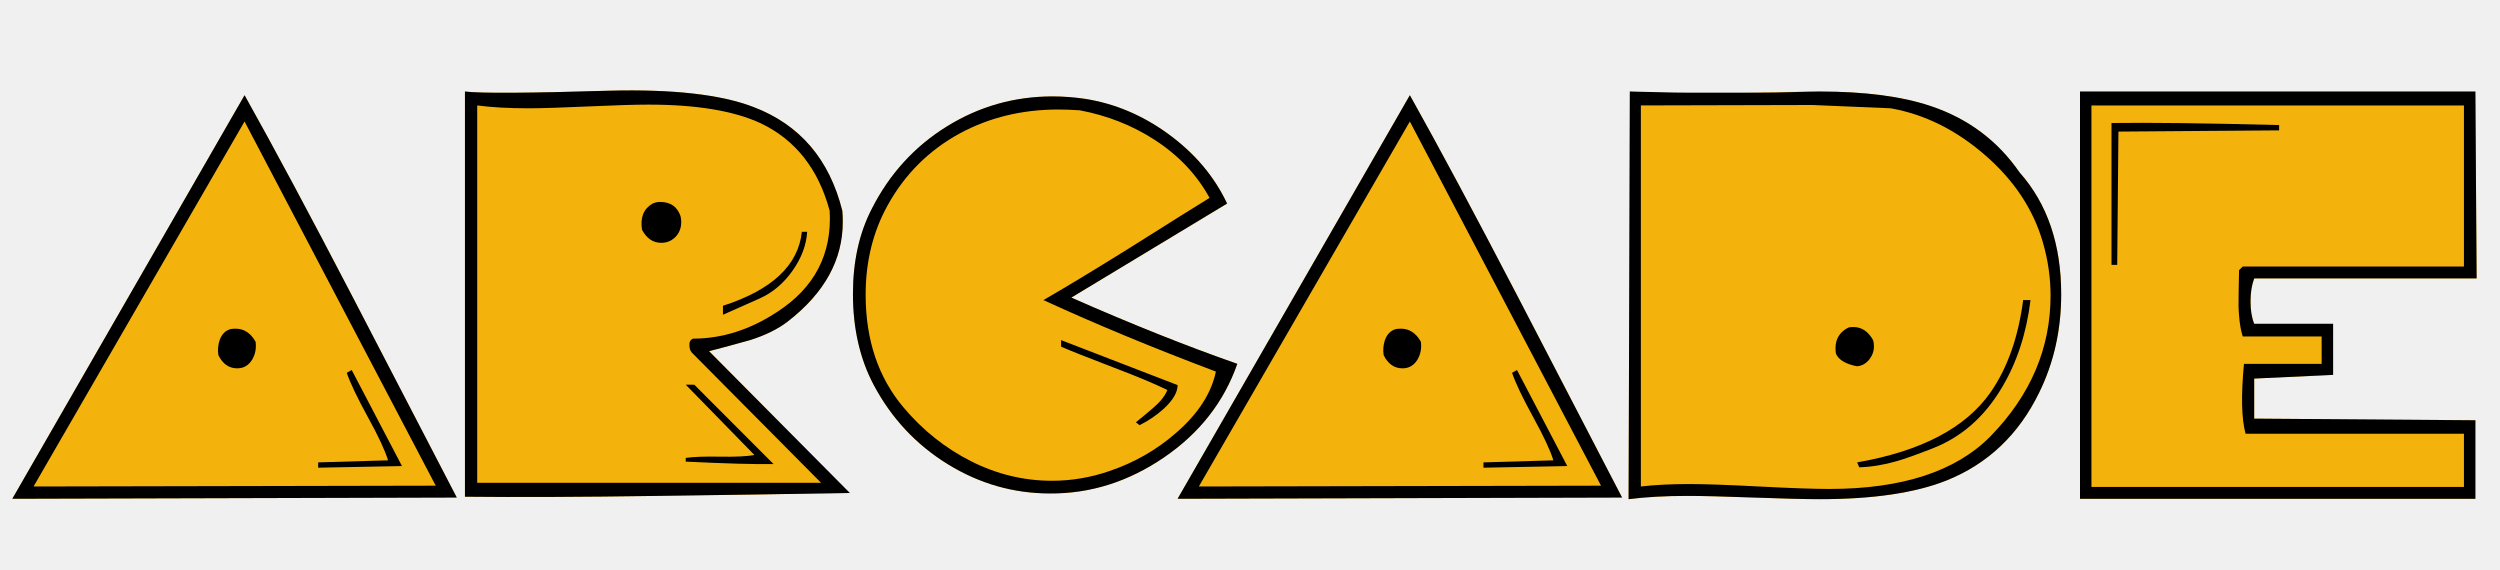
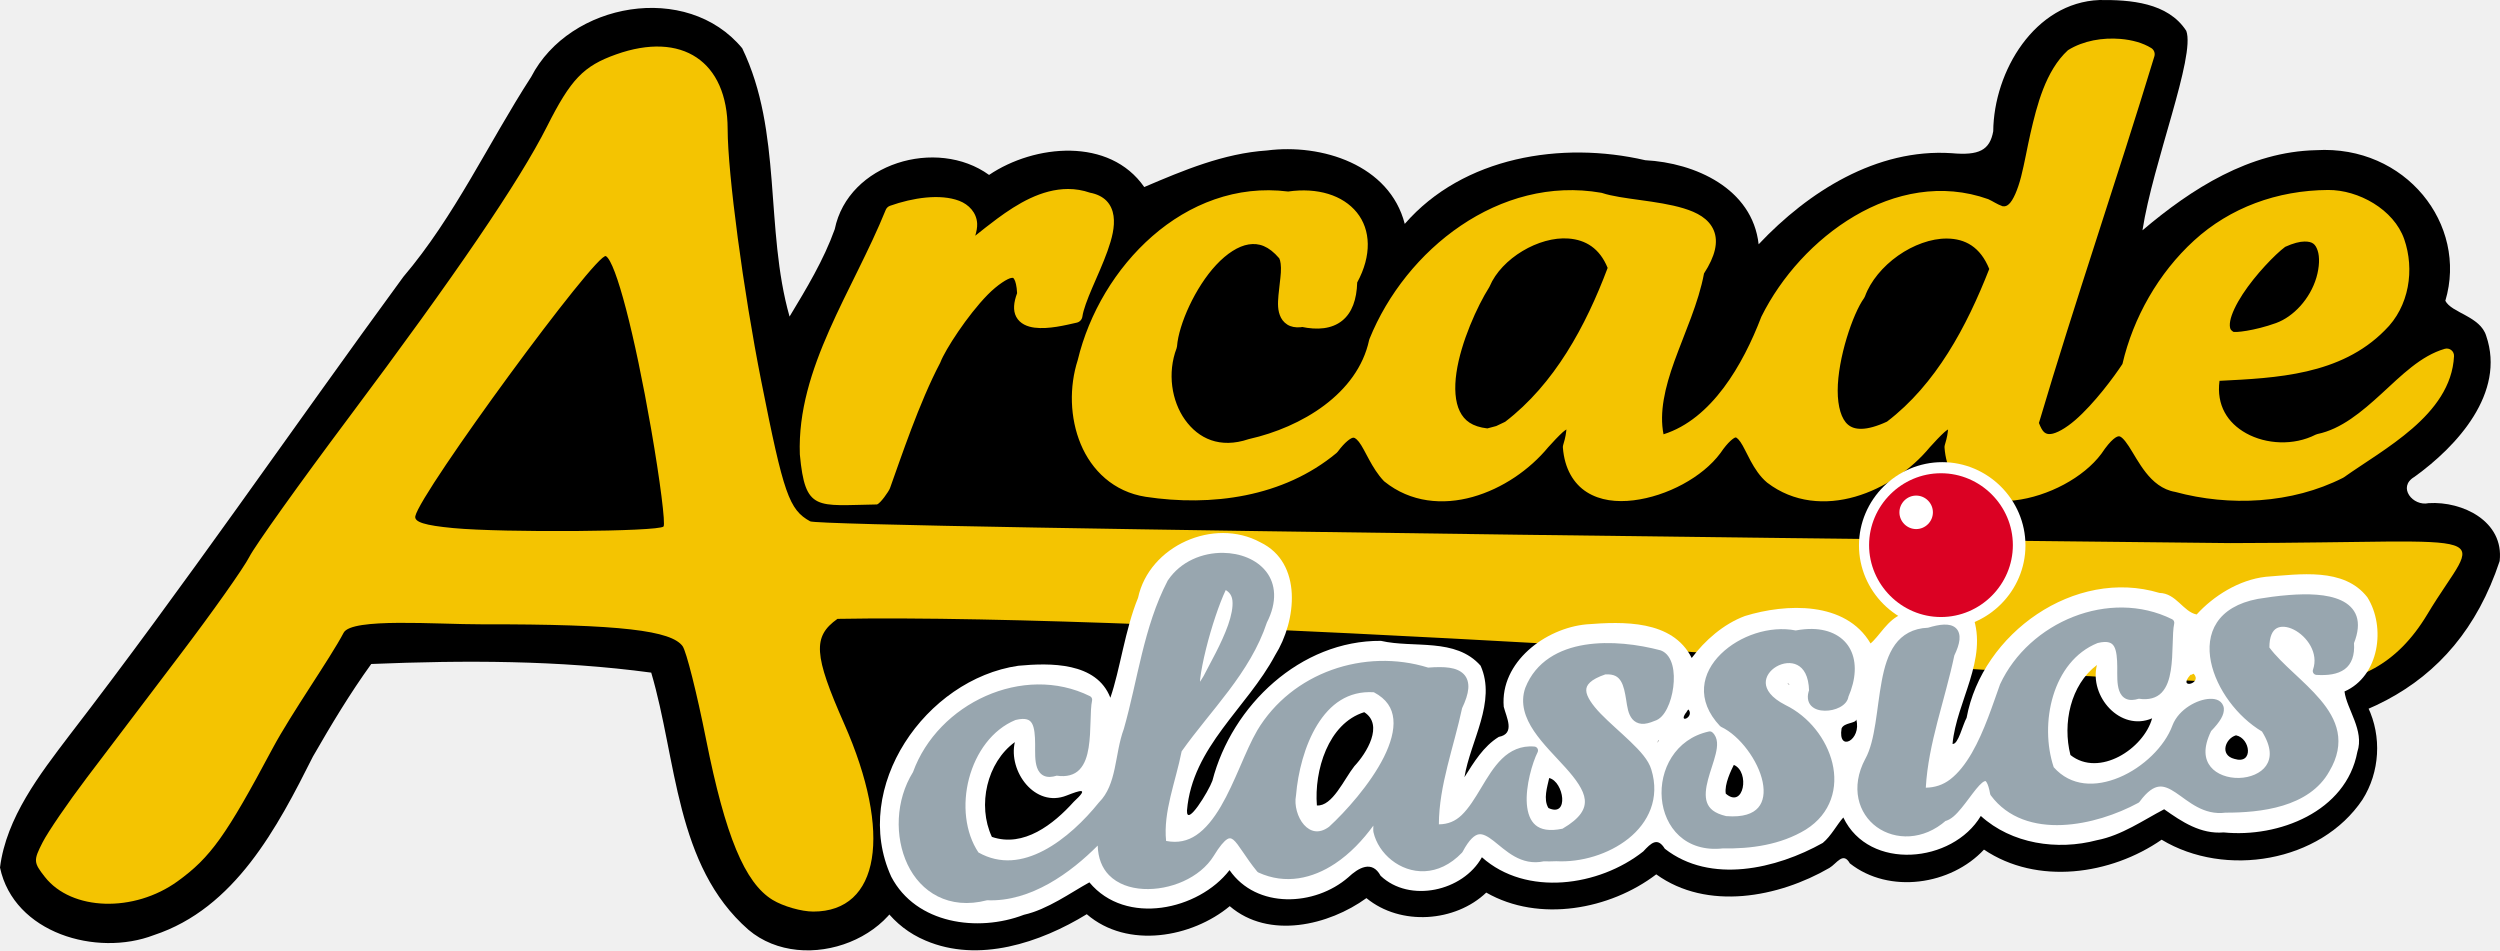
- <svg xmlns="http://www.w3.org/2000/svg" version="1.1" id="Ebene_1" x="0px" y="0px" width="566.929px" height="129.21px" viewBox="0 0 566.929 129.21" enable-background="new 0 0 566.929 129.21" xml:space="preserve">
-   <g id="Ebene_2">
- </g>
-   <g>
-     <path fill="#F4B20C" d="M2.794,113.106L55.462,21.59c6.676,11.93,14.773,27.044,24.295,45.341l23.829,45.896L2.794,113.106z    M55.458,27.549 M7.606,110.324 M57.964,77.501c0.186,1.484-0.062,2.813-0.742,3.986c-0.804,1.362-1.947,2.04-3.431,2.04   c-1.854,0-3.277-0.987-4.265-2.967c-0.185-1.174-0.092-2.317,0.278-3.431c0.494-1.359,1.328-2.193,2.503-2.504   c0.371-0.061,0.742-0.093,1.113-0.093C55.336,74.534,56.851,75.524,57.964,77.501z" />
-     <path fill="#F4B20C" d="M192.707,111.79c-14.467,0.252-28.935,0.473-43.403,0.663c-17.313,0.25-31.935,0.313-43.867,0.189V20.755   c3.461,0.434,14.372,0.371,32.731-0.185c14.464-0.371,25.374,0.866,32.73,3.709c10.508,4.019,17.214,11.869,20.121,23.552   c0.06,0.804,0.093,1.639,0.093,2.505c0,8.593-4.142,16.104-12.426,22.533c-2.227,1.731-5.101,3.153-8.625,4.265   c-3.091,0.867-6.184,1.701-9.273,2.504L192.707,111.79z M154.301,48.943c0.123,0.433,0.186,0.897,0.186,1.391   c0,1.36-0.434,2.488-1.298,3.384c-0.866,0.896-1.947,1.344-3.245,1.344c-1.855,0-3.308-0.987-4.358-2.966   c-0.433-2.782,0.371-4.759,2.411-5.934c0.557-0.247,1.113-0.371,1.669-0.371C152.013,45.791,153.559,46.842,154.301,48.943z    M175.425,105.241c-4.508,0.061-11.148-0.126-19.919-0.561v-0.842c1.73-0.249,4.326-0.344,7.789-0.279   c3.461,0.061,6.057-0.064,7.788-0.373l-15.577-15.949l1.945,0.003L175.425,105.241z M183.044,52.56   c-0.185,3.029-1.298,5.98-3.337,8.854c-2.041,2.875-4.513,4.96-7.418,6.259l-8.344,3.709v-2.041   c11.126-3.584,17.091-9.18,17.895-16.782H183.044z" />
-     <path fill="#F4B20C" d="M280.586,82.507c-3.029,8.655-8.576,15.732-16.643,21.234c-8.066,5.5-16.675,8.22-25.823,8.158   c-8.284,0-16.01-2.21-23.181-6.629c-7.171-4.42-12.765-10.4-16.783-17.941c-3.152-5.935-4.729-12.825-4.729-20.677   c0-7.356,1.421-13.783,4.266-19.286c4.017-7.913,9.689-14.141,17.014-18.684c7.326-4.544,15.314-6.815,23.969-6.815   c2.472,0,4.945,0.186,7.418,0.556c6.675,1.052,12.918,3.679,18.729,7.88c6.058,4.39,10.538,9.676,13.444,15.856   c-7.85,4.761-19.626,11.868-35.326,21.326C256.541,73.484,269.09,78.491,280.586,82.507z M267.05,87.33   c0,1.608-1.02,3.37-3.06,5.285c-1.608,1.483-3.462,2.75-5.563,3.802l-0.835-0.649c1.298-1.051,2.596-2.133,3.895-3.245   c1.607-1.359,2.688-2.72,3.245-4.08c-2.906-1.421-6.894-3.09-11.961-5.007c-6.119-2.348-10.168-3.955-12.146-4.82V77.13   L267.05,87.33z" />
-     <path fill="#F4B20C" d="M267.049,113.106l52.667-91.516c6.676,11.93,14.773,27.044,24.295,45.341l23.829,45.896L267.049,113.106z    M322.219,77.501c0.185,1.484-0.063,2.813-0.742,3.986c-0.805,1.362-1.947,2.04-3.432,2.04c-1.854,0-3.276-0.987-4.266-2.967   c-0.186-1.174-0.093-2.317,0.278-3.431c0.494-1.359,1.329-2.193,2.504-2.504c0.371-0.061,0.742-0.093,1.112-0.093   C319.59,74.534,321.106,75.524,322.219,77.501z M355.414,105.689l-19.01,0.371v-1.206l15.857-0.463   c-0.682-2.226-2.195-5.472-4.545-9.736c-2.473-4.512-4.079-7.882-4.821-10.106l1.112-0.649L355.414,105.689z" />
-     <path fill="#F4B20C" d="M462.414,89.046c-4.636,9.501-11.623,16.133-20.955,19.896c-7.109,2.837-16.69,4.256-28.745,4.256   c-3.276,0-8.283-0.125-15.02-0.371c-6.738-0.247-11.746-0.371-15.022-0.371c-5.067,0-9.518,0.247-13.351,0.742l0.278-92.443   c3.709,0.371,7.941,0.557,12.701,0.557c3.276,0,8.314-0.093,15.115-0.278c6.799-0.186,11.869-0.278,15.205-0.278   c10.323,0,18.762,1.111,25.313,3.331c8.406,2.838,15.083,7.834,20.028,14.992c6.306,7.094,9.457,16.317,9.457,27.667   C467.419,74.828,465.751,82.262,462.414,89.046z M424.768,77.13c0.124,0.434,0.186,0.896,0.186,1.392   c0,1.112-0.356,2.117-1.066,3.013c-0.711,0.896-1.622,1.407-2.735,1.529c-2.597-0.492-4.204-1.451-4.821-2.873   c-0.063-0.433-0.093-0.834-0.093-1.205c0-2.164,0.988-3.74,2.967-4.73c0.371-0.061,0.742-0.092,1.113-0.092   C422.172,74.164,423.656,75.153,424.768,77.13z M460.467,68.043c-0.928,7.543-3.093,14.157-6.491,19.842   c-3.957,6.677-9.212,11.282-15.764,13.816c-3.648,1.421-6.338,2.379-8.065,2.874c-3.029,0.866-5.874,1.328-8.531,1.392   l-0.464-1.113c14.525-2.535,24.603-7.82,30.228-15.855c3.832-5.501,6.306-12.485,7.418-20.955H460.467z" />
-     <path fill="#F4B20C" d="M561.625,63.129h-50.44c-0.557,1.498-0.835,3.246-0.835,5.241c0,1.997,0.278,3.68,0.835,5.053h17.895   v11.589l-17.895,0.835v9.087l50.162,0.371v17.802h-89.662V20.755h89.662L561.625,63.129z M516.84,29.563l-36.439,0.278   l-0.278,30.228h-1.297V27.895c8.529-0.122,21.2,0.033,38.015,0.464V29.563z" />
-   </g>
-   <g>
-     <path d="M2.794,113.106L55.462,21.59c6.676,11.93,14.773,27.044,24.295,45.341l23.829,45.896L2.794,113.106z M98.812,110.138   L55.458,27.549L7.606,110.324L98.812,110.138z M57.964,77.501c0.186,1.484-0.062,2.813-0.742,3.986   c-0.804,1.362-1.947,2.04-3.431,2.04c-1.854,0-3.277-0.987-4.265-2.967c-0.185-1.174-0.092-2.317,0.278-3.431   c0.494-1.359,1.328-2.193,2.503-2.504c0.371-0.061,0.742-0.093,1.113-0.093C55.336,74.534,56.851,75.524,57.964,77.501z    M91.159,105.689L72.15,106.06v-1.206l15.855-0.463c-0.681-2.226-2.195-5.472-4.543-9.736c-2.473-4.512-4.08-7.882-4.822-10.106   l1.113-0.649L91.159,105.689z" />
-     <path d="M192.707,111.79c-14.467,0.252-28.935,0.473-43.403,0.663c-17.313,0.25-31.935,0.313-43.867,0.189V20.755   c3.461,0.434,14.372,0.371,32.731-0.185c14.464-0.371,25.374,0.866,32.73,3.709c10.508,4.019,17.214,11.869,20.121,23.552   c0.06,0.804,0.093,1.639,0.093,2.505c0,8.593-4.142,16.104-12.426,22.533c-2.227,1.731-5.101,3.153-8.625,4.265   c-3.091,0.867-6.184,1.701-9.273,2.504L192.707,111.79z M188.145,47.802c-2.536-9.446-7.728-16.053-15.578-19.819   c-6.059-2.839-14.557-4.26-25.499-4.26c-3.029,0-7.603,0.138-13.723,0.417s-10.632,0.418-13.538,0.418   c-4.45,0-8.314-0.216-11.59-0.649v85.581h77.979L156.87,79.94c-0.354-0.432-0.529-0.957-0.529-1.575   c-0.062-0.803,0.217-1.327,0.835-1.573c6.551,0,12.888-2.007,19.008-6.022C184.713,65.277,188.701,57.619,188.145,47.802z    M154.301,48.943c0.123,0.433,0.186,0.897,0.186,1.391c0,1.36-0.434,2.488-1.298,3.384c-0.866,0.896-1.947,1.344-3.245,1.344   c-1.855,0-3.308-0.987-4.358-2.966c-0.433-2.782,0.371-4.759,2.411-5.934c0.557-0.247,1.113-0.371,1.669-0.371   C152.013,45.791,153.559,46.842,154.301,48.943z M175.425,105.241c-4.508,0.061-11.148-0.126-19.919-0.561v-0.842   c1.73-0.249,4.326-0.344,7.789-0.279c3.461,0.061,6.057-0.064,7.788-0.373l-15.577-15.949l1.945,0.003L175.425,105.241z    M183.044,52.56c-0.185,3.029-1.298,5.98-3.337,8.854c-2.041,2.875-4.513,4.96-7.418,6.259l-8.344,3.709v-2.041   c11.126-3.584,17.091-9.18,17.895-16.782H183.044z" />
-     <path d="M280.586,82.507c-3.029,8.655-8.576,15.732-16.643,21.234c-8.066,5.5-16.675,8.22-25.823,8.158   c-8.284,0-16.01-2.21-23.181-6.629c-7.171-4.42-12.765-10.4-16.783-17.941c-3.152-5.935-4.729-12.825-4.729-20.677   c0-7.356,1.421-13.783,4.266-19.286c4.017-7.913,9.689-14.141,17.014-18.684c7.326-4.544,15.314-6.815,23.969-6.815   c2.472,0,4.945,0.186,7.418,0.556c6.675,1.052,12.918,3.679,18.729,7.88c6.058,4.39,10.538,9.676,13.444,15.856   c-7.85,4.761-19.626,11.868-35.326,21.326C256.541,73.484,269.09,78.491,280.586,82.507z M275.731,84.263   c-14.334-5.404-27.371-10.81-39.108-16.213c4.824-2.779,11.164-6.61,19.021-11.493c9.401-5.931,15.618-9.824,18.649-11.679   c-2.906-5.319-7.11-9.742-12.612-13.269c-5.008-3.217-10.604-5.413-16.785-6.59c-1.669-0.122-3.308-0.185-4.915-0.185   c-8.161,0-15.58,1.793-22.256,5.377c-7.048,3.834-12.521,9.273-16.415,16.32c-3.337,5.997-5.006,12.765-5.006,20.306   c0,10.262,2.873,18.792,8.618,25.591c4.388,5.193,9.5,9.256,15.339,12.193c5.838,2.936,11.94,4.404,18.306,4.404   c4.448,0,8.804-0.74,13.067-2.219c5.623-1.908,10.628-4.773,15.015-8.593C271.653,93.904,274.678,89.252,275.731,84.263z    M267.05,87.33c0,1.608-1.02,3.37-3.06,5.285c-1.608,1.483-3.462,2.75-5.563,3.802l-0.835-0.649   c1.298-1.051,2.596-2.133,3.895-3.245c1.607-1.359,2.688-2.72,3.245-4.08c-2.906-1.421-6.894-3.09-11.961-5.007   c-6.119-2.348-10.168-3.955-12.146-4.82V77.13L267.05,87.33z" />
-     <path d="M267.049,113.106l52.667-91.516c6.676,11.93,14.773,27.044,24.295,45.341l23.829,45.896L267.049,113.106z M363.067,110.138   l-43.355-82.589l-47.852,82.775L363.067,110.138z M322.219,77.501c0.185,1.484-0.063,2.813-0.742,3.986   c-0.805,1.362-1.947,2.04-3.432,2.04c-1.854,0-3.276-0.987-4.266-2.967c-0.186-1.174-0.093-2.317,0.278-3.431   c0.494-1.359,1.329-2.193,2.504-2.504c0.371-0.061,0.742-0.093,1.112-0.093C319.59,74.534,321.106,75.524,322.219,77.501z    M355.414,105.689l-19.01,0.371v-1.206l15.857-0.463c-0.682-2.226-2.195-5.472-4.545-9.736c-2.473-4.512-4.079-7.882-4.821-10.106   l1.112-0.649L355.414,105.689z" />
-     <path d="M462.414,89.046c-4.636,9.501-11.623,16.133-20.955,19.896c-7.109,2.837-16.69,4.256-28.745,4.256   c-3.276,0-8.283-0.125-15.02-0.371c-6.738-0.247-11.746-0.371-15.022-0.371c-5.067,0-9.518,0.247-13.351,0.742l0.278-92.443   c5.184,0.078,8.987,0.264,13.748,0.264c3.275,0,7.342-0.016,14.429,0c6.801,0.014,11.509-0.264,14.845-0.264   c10.323,0,18.762,1.111,25.313,3.331c8.406,2.838,15.083,7.834,20.028,14.992c6.306,7.094,9.457,16.317,9.457,27.667   C467.419,74.828,465.751,82.262,462.414,89.046z M463.249,54.905c-2.165-7.463-6.538-14.048-13.12-19.753   c-6.584-5.705-13.709-9.238-21.373-10.595l-17.76-0.747l-38.894,0.098v86.415c3.214-0.37,6.862-0.556,10.94-0.556   c3.462,0,8.747,0.186,15.856,0.556c7.107,0.371,12.425,0.557,15.948,0.557c16.504,0,28.682-3.978,36.532-11.935   c9.088-9.313,13.631-19.954,13.631-31.921C465.01,62.954,464.421,58.915,463.249,54.905z M424.768,77.13   c0.124,0.434,0.186,0.896,0.186,1.392c0,1.112-0.356,2.117-1.066,3.013c-0.711,0.896-1.622,1.407-2.735,1.529   c-2.597-0.492-4.204-1.451-4.821-2.873c-0.063-0.433-0.093-0.834-0.093-1.205c0-2.164,0.988-3.74,2.967-4.73   c0.371-0.061,0.742-0.092,1.113-0.092C422.172,74.164,423.656,75.153,424.768,77.13z M460.467,68.043   c-0.928,7.543-3.093,14.157-6.491,19.842c-3.957,6.677-9.212,11.282-15.764,13.816c-3.648,1.421-6.338,2.379-8.065,2.874   c-3.029,0.866-5.874,1.328-8.531,1.392l-0.464-1.113c14.525-2.535,24.603-7.82,30.228-15.855   c3.832-5.501,6.306-12.485,7.418-20.955H460.467z" />
-     <path d="M561.625,63.129h-50.44c-0.557,1.498-0.835,3.246-0.835,5.241c0,1.997,0.278,3.68,0.835,5.053h17.895v11.589l-17.895,0.835   v9.087l50.162,0.371v17.802h-89.662V20.755h89.662L561.625,63.129z M558.751,110.417V98.365h-49.514   c-0.927-3.339-1.053-8.624-0.37-15.857h17.616v-6.211h-17.891c-0.435-1.359-0.714-2.967-0.839-4.822   c-0.126-1.174-0.154-2.875-0.093-5.1c0.061-2.472,0.093-4.172,0.093-5.1l0.835-0.835h50.162V23.909h-84.471v86.508H558.751z    M516.84,29.563l-36.439,0.278l-0.278,30.228h-1.297V27.895c8.529-0.122,21.2,0.033,38.015,0.464V29.563z" />
+ <svg xmlns="http://www.w3.org/2000/svg" width="335.142" height="127.403" viewBox="0 0 335.142 127.403" version="1.1" xml:space="preserve" style="clip-rule:evenodd;fill-rule:evenodd;stroke-linejoin:round;stroke-miterlimit:1.414" id="svg11">
+   <defs id="defs15" />
+   <g id="g4180" transform="matrix(1.152687,0,0,1.152687,0,3.0783984e-4)">
+     <g id="g5052">
+       <path style="fill-rule:nonzero" d="m 244.172,0.002 c -7.536,0.289 -12.292,8.279 -12.36,15.261 -0.402,2.214 -1.656,2.841 -4.846,2.552 -8.716,-0.572 -16.669,4.478 -22.437,10.596 -0.725,-6.498 -7.402,-9.478 -13.186,-9.778 -9.714,-2.257 -21.177,-0.411 -27.971,7.406 -1.763,-6.879 -9.67,-9.365 -16.033,-8.539 -5.019,0.336 -9.7,2.305 -14.264,4.253 -4.044,-5.823 -12.752,-4.98 -18.047,-1.41 C 108.947,15.951 98.65,18.968 97.08,26.658 95.788,30.263 93.791,33.551 91.825,36.816 88.924,26.597 91.015,15.332 86.32,5.613 79.887,-2.16 66.26,0.255 61.776,8.94 56.776,16.673 52.901,25.144 46.899,32.207 33.907,49.954 21.474,68.129 8.048,85.55 4.647,90.03 0.731,95.072 0,100.894 c 1.612,7.625 11.231,10.417 17.888,7.86 9.439,-3.109 14.368,-12.525 18.505,-20.768 2.114,-3.677 4.298,-7.323 6.783,-10.765 10.855,-0.445 21.774,-0.447 32.56,1.004 2.997,10.111 2.771,22.438 11.307,29.905 6.512,5.517 18.674,0.943 18.831,-7.957 18.235,-80.825 164.067,27.73 184.835,-34.923 0.526,-4.614 -4.303,-6.978 -8.255,-6.735 -1.839,0.411 -3.673,-1.872 -1.666,-3.051 4.993,-3.586 10.625,-9.782 8.357,-16.399 -0.684,-2.282 -4.043,-2.676 -4.752,-4.083 2.642,-8.883 -4.63,-18.14 -15.039,-17.516 -7.719,0.167 -14.465,4.466 -20.186,9.32 1.21,-7.834 6.181,-20.267 5.095,-23.198 -2.136,-3.31 -6.538,-3.62 -10.091,-3.586 z M 101.716,89.156 c -3.376,6.902 -1.758,17.001 5.921,20.229 6.19,2.652 13.355,0.245 18.753,-3.064 4.757,4.102 12.26,2.701 16.628,-0.936 4.552,3.911 11.538,2.227 15.896,-0.936 3.981,3.282 10.358,2.783 13.936,-0.643 6.14,3.521 14.402,1.976 19.771,-2.12 5.919,4.271 14.222,2.682 20.139,-0.748 0.864,-0.512 1.588,-1.936 2.376,-0.529 4.581,3.616 11.778,2.515 15.599,-1.602 6.194,4.17 14.753,2.941 20.661,-1.151 7.378,4.452 18.461,2.639 23.354,-4.654 2.032,-3.195 2.266,-7.359 0.642,-10.752 -2.433,-18.04 -151.21,-33.715 -173.676,6.906 z" id="path5366" />
+     </g>
+     <path id="path5328" d="m 89.851,104.655 c -3.234,-1.972 -5.501,-7.444 -7.738,-18.677 -1.068,-5.366 -2.296,-10.24 -2.729,-10.831 -1.301,-1.781 -6.99,-2.571 -23.398,-2.54 -5.2,0.009 -15.092,-0.788 -16.021,0.981 -1.574,2.996 -6.081,9.372 -8.262,13.451 -5.422,10.17 -7.21,12.673 -11.038,15.446 -5.086,3.684 -12.339,3.454 -15.442,-0.492 -1.329,-1.69 -1.345,-1.922 -0.27,-4.026 0.627,-1.229 2.953,-4.628 5.168,-7.553 2.215,-2.926 7.097,-9.363 10.85,-14.305 3.752,-4.942 7.365,-10.049 8.027,-11.348 0.663,-1.3 5.832,-8.541 11.486,-16.091 12.487,-16.675 19.915,-27.58 23.132,-33.962 2.771,-5.499 4.234,-7.026 8.022,-8.377 7.689,-2.742 12.977,0.796 12.987,8.688 0.009,5.166 1.825,18.803 3.906,29.293 2.611,13.166 3.239,14.965 5.691,16.318 1.399,0.773 163.351,2.536 165.162,2.532 32.623,-0.061 29.076,-2.008 22.92,8.269 -7.25,12.102 -18.497,7.496 -31.767,7.636 -20.119,-0.986 -115.656,-7.786 -153.141,-7.094 -2.901,2.066 -2.766,4.166 0.784,12.203 5.628,12.745 4.127,21.847 -3.602,21.839 -1.376,-0.002 -3.503,-0.614 -4.727,-1.36 z M 77.166,61.234 c 0.249,-0.25 -0.4,-5.356 -1.441,-11.348 -1.93,-11.099 -4.095,-19.38 -5.254,-20.097 -1.007,-0.622 -21.587,27.45 -22.17,30.241 -0.143,0.683 1.095,1.072 4.412,1.385 5.867,0.553 23.855,0.42 24.453,-0.181 z M 246.594,4.525 c -2.031,-0.168 -4.292,0.186 -6.091,1.311 -2.622,2.4 -3.621,6.481 -4.35,9.622 -0.389,1.699 -0.703,3.539 -1.099,5.085 -0.396,1.545 -0.935,2.769 -1.421,3.198 -0.243,0.215 -0.413,0.279 -0.725,0.249 -0.704,-0.256 -1.092,-0.563 -1.676,-0.828 -5.386,-1.924 -10.895,-0.775 -15.556,1.969 -4.661,2.743 -8.528,7.068 -10.818,11.674 -0.012,0.024 -0.023,0.049 -0.032,0.074 -2.117,5.53 -5.754,11.866 -11.359,13.629 -0.505,-2.537 0.157,-5.419 1.26,-8.481 1.207,-3.347 2.821,-6.824 3.448,-10.224 1.3,-2.004 1.698,-3.667 1.134,-5.013 -0.58,-1.38 -1.967,-2.092 -3.496,-2.558 -3.059,-0.933 -7.222,-1.041 -9.47,-1.783 -0.039,-0.013 -0.079,-0.023 -0.12,-0.03 -11.803,-2.059 -22.75,6.584 -26.954,17.002 -0.019,0.045 -0.033,0.091 -0.043,0.138 -1.343,6.244 -7.877,10.131 -13.943,11.496 -0.028,0.006 -0.056,0.014 -0.083,0.023 -3.334,1.118 -5.814,-0.064 -7.381,-2.255 -1.567,-2.191 -2.072,-5.45 -0.985,-8.314 0.028,-0.075 0.046,-0.154 0.052,-0.234 0.199,-2.546 2.112,-6.855 4.562,-9.474 1.225,-1.31 2.564,-2.183 3.771,-2.374 1.185,-0.187 2.316,0.167 3.556,1.613 0.143,0.254 0.236,0.863 0.187,1.652 -0.051,0.804 -0.202,1.746 -0.278,2.654 -0.076,0.907 -0.127,1.794 0.296,2.61 0.212,0.408 0.592,0.78 1.069,0.961 0.477,0.181 1.005,0.192 1.586,0.092 l -0.32,-0.006 c 1.906,0.409 3.575,0.256 4.772,-0.701 1.16,-0.927 1.697,-2.481 1.754,-4.45 1.71,-3.136 1.583,-6.131 -0.037,-8.137 -1.634,-2.023 -4.577,-2.93 -7.994,-2.441 -6.014,-0.758 -11.517,1.46 -15.79,5.189 -4.285,3.739 -7.375,8.985 -8.679,14.408 -1.005,3.13 -0.919,6.736 0.347,9.778 1.271,3.052 3.817,5.547 7.554,6.129 l 0.005,0.001 c 7.62,1.149 15.99,0.062 22.192,-5.099 0.052,-0.043 0.098,-0.092 0.138,-0.146 0.874,-1.18 1.517,-1.576 1.748,-1.622 0.115,-0.023 0.15,-0.016 0.259,0.044 0.108,0.059 0.273,0.2 0.454,0.43 0.723,0.921 1.479,3.067 2.891,4.542 0.025,0.026 0.052,0.051 0.08,0.074 3.049,2.455 6.819,2.756 10.263,1.79 3.445,-0.967 6.628,-3.159 8.807,-5.808 l -0.023,0.028 c 0.593,-0.66 1.184,-1.285 1.691,-1.75 0.208,-0.192 0.254,-0.192 0.427,-0.317 -0.05,0.424 -0.078,0.835 -0.377,1.804 -0.031,0.102 -0.043,0.208 -0.034,0.315 0.191,2.442 1.245,4.2 2.789,5.175 1.544,0.975 3.471,1.187 5.423,0.948 3.905,-0.477 8.04,-2.699 10.106,-5.488 0.007,-0.01 0.015,-0.02 0.022,-0.03 0.884,-1.31 1.543,-1.747 1.708,-1.784 0.083,-0.019 0.069,-0.022 0.162,0.036 0.093,0.058 0.256,0.216 0.434,0.47 0.712,1.015 1.442,3.329 3.092,4.722 0.011,0.009 0.022,0.017 0.032,0.025 3.071,2.351 6.805,2.607 10.213,1.629 3.409,-0.979 6.55,-3.155 8.718,-5.782 l -0.023,0.027 c 0.593,-0.66 1.185,-1.285 1.691,-1.75 0.209,-0.193 0.256,-0.192 0.428,-0.317 -0.049,0.424 -0.078,0.835 -0.376,1.804 -0.032,0.101 -0.043,0.207 -0.035,0.312 0.185,2.431 1.23,4.186 2.764,5.164 1.535,0.977 3.453,1.198 5.398,0.969 3.889,-0.457 8.014,-2.65 10.082,-5.425 0.008,-0.012 0.017,-0.024 0.025,-0.037 0.546,-0.819 1.011,-1.355 1.362,-1.652 0.351,-0.297 0.547,-0.339 0.645,-0.339 0.098,0 0.208,0.033 0.418,0.223 0.21,0.19 0.47,0.525 0.744,0.945 0.548,0.842 1.155,2.006 1.978,3.051 0.819,1.041 1.914,2 3.415,2.25 6.306,1.71 13.537,1.388 19.51,-1.638 0.038,-0.019 0.074,-0.04 0.108,-0.064 2.334,-1.655 5.398,-3.453 7.959,-5.676 2.561,-2.223 4.674,-4.943 4.847,-8.411 0.029,-0.579 -0.522,-1.015 -1.079,-0.853 -2.785,0.807 -5.026,3.086 -7.351,5.216 -2.324,2.131 -4.697,4.12 -7.45,4.692 -0.074,0.015 -0.145,0.04 -0.212,0.074 -2.551,1.302 -5.761,1.129 -8.081,-0.16 -2.157,-1.199 -3.478,-3.252 -3.101,-6.1 6.567,-0.331 14.065,-0.65 19.215,-5.863 2.882,-2.782 3.485,-7.107 2.267,-10.608 -1.205,-3.466 -5.334,-5.747 -8.847,-5.725 -5.939,0.037 -11.417,2.061 -15.594,5.877 -4.138,3.781 -7.082,8.976 -8.33,14.36 -0.979,1.495 -3.286,4.611 -5.489,6.522 -1.115,0.967 -2.214,1.57 -2.867,1.623 -0.326,0.026 -0.525,-0.029 -0.752,-0.217 -0.194,-0.161 -0.41,-0.558 -0.604,-1.068 4.226,-14.266 9.085,-28.361 13.425,-42.64 0.112,-0.367 -0.038,-0.763 -0.364,-0.964 C 249.206,4.98 247.95,4.638 246.596,4.525 Z M 124.213,21.979 c -3.092,0.006 -5.894,1.722 -8.236,3.448 -0.956,0.703 -1.774,1.369 -2.557,1.987 0.147,-0.484 0.241,-0.951 0.223,-1.393 -0.052,-1.288 -0.979,-2.248 -2.089,-2.668 -2.22,-0.84 -5.384,-0.361 -8.046,0.581 -0.228,0.081 -0.41,0.255 -0.501,0.479 -3.802,9.396 -10.35,18.397 -9.986,28.437 0.623,6.697 1.936,5.929 8.967,5.817 0.389,-0.103 1.379,-1.511 1.516,-1.89 1.257,-3.485 3.401,-9.963 5.825,-14.556 0.017,-0.03 0.031,-0.062 0.043,-0.094 0.547,-1.44 3.148,-5.461 5.488,-7.846 1.171,-1.192 2.366,-1.923 2.78,-1.959 0.207,-0.017 0.185,-0.044 0.32,0.165 0.13,0.2 0.289,0.755 0.328,1.608 -0.394,1.069 -0.5,2.002 -0.102,2.751 0.436,0.819 1.307,1.155 2.13,1.259 1.645,0.208 3.591,-0.286 4.913,-0.582 0.345,-0.077 0.605,-0.36 0.653,-0.709 0.105,-0.762 0.569,-1.997 1.147,-3.346 0.579,-1.349 1.26,-2.834 1.772,-4.269 0.511,-1.436 0.883,-2.815 0.703,-4.094 -0.09,-0.639 -0.346,-1.268 -0.821,-1.753 -0.472,-0.481 -1.128,-0.792 -1.907,-0.939 -0.857,-0.296 -1.719,-0.436 -2.563,-0.434 z m 58.208,5.761 c 1.98,0.154 3.612,1.12 4.547,3.417 -2.547,6.781 -6.194,13.512 -11.916,17.895 l -1.04,0.496 -1.035,0.276 c -1.775,-0.206 -2.671,-0.91 -3.204,-1.988 -0.547,-1.106 -0.649,-2.711 -0.39,-4.494 0.518,-3.565 2.436,-7.759 3.8,-9.918 0.025,-0.039 0.047,-0.08 0.065,-0.123 1.377,-3.258 5.734,-5.828 9.173,-5.561 z m 44.008,0.002 c 2.114,0.02 3.871,0.959 4.92,3.538 -2.629,6.711 -6.197,13.411 -11.891,17.754 -1.219,0.567 -2.199,0.817 -2.926,0.836 -0.744,0.019 -1.221,-0.162 -1.604,-0.478 -0.767,-0.633 -1.207,-2.083 -1.205,-3.965 0.005,-3.764 1.765,-8.954 3.063,-10.751 0.046,-0.064 0.083,-0.134 0.11,-0.208 0.636,-1.767 2.077,-3.489 3.847,-4.736 1.77,-1.247 3.856,-2.007 5.686,-1.99 z m 41.568,0.348 c 0.966,-0.012 1.291,0.316 1.542,1.046 0.252,0.729 0.219,1.916 -0.145,3.15 -0.73,2.467 -2.654,4.548 -4.698,5.286 -2.512,0.907 -4.881,1.148 -4.996,0.997 -0.129,-0.1 -0.259,-0.192 -0.31,-0.336 -0.072,-0.2 -0.093,-0.507 -0.018,-0.913 0.151,-0.813 0.697,-1.955 1.451,-3.107 1.49,-2.278 3.789,-4.649 4.941,-5.505 0.944,-0.431 1.699,-0.612 2.233,-0.618 z" style="fill:#f4c401;fill-rule:nonzero" />
+     <path id="circle5423" d="m 235.56,63.429 c 0,5.311 -4.37,9.681 -9.681,9.681 -5.311,0 -9.681,-4.37 -9.681,-9.681 0,-5.311 4.37,-9.681 9.681,-9.681 5.311,0 9.681,4.37 9.681,9.681 z" style="fill:#ffffff" />
+     <g id="g5416">
+       <path id="path5376" d="m 221.178,71.439 c -1.617,0.584 -2.634,2.58 -3.634,3.392 -2.896,-4.939 -9.817,-4.666 -14.608,-3.19 -2.5,0.931 -4.658,2.838 -6.19,4.881 -2.243,-4.454 -7.999,-4.242 -12.229,-3.912 -4.797,0.439 -10.069,4.404 -9.633,9.586 0.312,1.242 1.368,3.139 -0.579,3.504 -1.788,1.104 -2.897,2.953 -3.991,4.686 0.685,-4.204 3.748,-8.776 1.878,-12.966 -2.923,-3.297 -7.765,-2.006 -11.592,-2.889 -9.341,-0.067 -17.332,7.502 -19.599,16.27 -0.44,1.222 -3.034,5.467 -2.955,3.455 0.615,-7.399 6.984,-11.928 10.249,-18.054 2.496,-3.968 3.245,-10.747 -1.728,-13.138 -5.388,-2.92 -12.92,0.406 -14.213,6.463 -1.503,3.64 -2.113,8.46 -3.221,11.621 -1.604,-4.162 -6.999,-4.065 -10.701,-3.722 -10.767,1.563 -19.518,14.132 -14.781,24.534 2.871,5.499 10.076,6.485 15.427,4.429 2.767,-0.622 5.441,-2.579 7.617,-3.772 4.235,5.103 12.707,3.227 16.299,-1.422 3.145,4.546 9.929,4.21 13.808,0.839 1.173,-1.105 2.763,-2.047 3.763,-0.18 3.352,3.19 9.585,1.807 11.779,-2.157 5.168,4.617 13.635,3.385 18.766,-0.675 0.92,-0.995 1.66,-1.702 2.509,-0.313 5.309,4.148 12.992,2.339 18.368,-0.677 0.974,-0.804 1.65,-2.14 2.389,-2.96 3.006,6.273 12.721,5.316 15.991,-0.178 3.582,3.25 8.89,4.044 13.515,2.817 2.855,-0.545 5.404,-2.342 7.808,-3.594 2.066,1.456 4.241,2.916 6.922,2.693 6.381,0.638 14.247,-2.407 15.545,-9.363 0.84,-2.497 -1.234,-4.96 -1.493,-7.029 4.041,-1.768 4.841,-7.484 2.657,-10.957 -2.723,-3.51 -7.899,-2.665 -11.804,-2.383 -3.123,0.346 -6.108,2.243 -8.047,4.386 -1.562,-0.309 -2.374,-2.466 -4.327,-2.508 -9.84,-2.971 -20.629,4.713 -22.429,14.529 -0.455,0.79 -0.978,3.153 -1.638,3.031 0.463,-4.941 4.163,-9.841 2.358,-14.888 -1.132,-1.879 -5.904,-1.959 -8.256,-0.189 z m 22.694,5.898 c -0.924,3.652 2.72,7.785 6.417,6.204 -0.971,3.536 -6.153,6.914 -9.499,4.266 -0.935,-3.662 0,-8.148 3.082,-10.47 z m 11.263,1.032 c 1.065,1.156 -1.983,1.863 -0.375,0.102 0.122,0.057 0.297,-0.151 0.375,-0.102 z m -47.266,1.075 c 0.435,0.244 0.155,0.21 0,0 z m -11.47,3.108 c 0.626,0.868 -1.201,1.63 -0.368,0.399 0.088,-0.03 0.277,-0.54 0.368,-0.399 z m -37.739,0.274 c 2.311,1.473 0.266,4.782 -1.149,6.28 -1.208,1.524 -2.55,4.697 -4.358,4.569 -0.324,-4.019 1.293,-9.541 5.507,-10.849 z m 57.222,0.853 c 0.654,2.384 -2.17,3.869 -1.709,1.041 0.293,-0.71 1.646,-0.561 1.709,-1.041 z m 44.165,1.838 c 1.686,0.342 2.074,3.438 -0.186,2.742 -1.766,-0.447 -1.041,-2.397 0.186,-2.742 z m -67.132,0.601 c -0.414,0.674 0.086,-0.272 0,0 z m -74.891,0.191 c -0.785,3.39 2.338,7.686 6.031,6.207 1.573,-0.614 2.69,-0.989 0.823,0.73 -2.346,2.611 -5.832,5.356 -9.523,4.083 -1.724,-3.686 -0.568,-8.67 2.669,-11.02 z m 83.619,2.647 c 1.895,0.791 1.171,5.176 -0.936,3.344 -0.184,-1.085 0.644,-2.76 0.936,-3.344 z m -21.474,1.527 c 1.711,0.421 2.352,4.629 -0.088,3.489 -0.621,-1.016 -0.132,-2.464 0.088,-3.489 z" style="fill:#ffffff;fill-rule:nonzero" />
+       <path id="path5361" d="m 142.245,64.296 c -2.383,-0.028 -4.936,0.974 -6.428,3.208 -0.009,0.014 -0.018,0.028 -0.026,0.043 -2.801,5.389 -3.472,11.562 -5.093,17.233 l 0.011,-0.033 c -0.561,1.505 -0.748,3.142 -1.076,4.652 -0.328,1.51 -0.785,2.871 -1.807,3.902 -0.011,0.011 -0.022,0.023 -0.032,0.035 -1.647,2.05 -3.922,4.274 -6.404,5.574 -2.451,1.283 -5.045,1.668 -7.598,0.231 -1.557,-2.327 -1.881,-5.611 -1.095,-8.603 0.794,-3.018 2.688,-5.687 5.403,-6.803 0.607,-0.152 1.042,-0.153 1.324,-0.071 0.288,0.084 0.453,0.229 0.596,0.473 0.286,0.486 0.36,1.41 0.365,2.38 0.006,0.97 -0.055,1.966 0.227,2.766 0.141,0.401 0.408,0.779 0.833,0.958 0.409,0.172 0.895,0.141 1.455,-0.031 1.135,0.176 2.056,-0.086 2.645,-0.705 0.621,-0.653 0.902,-1.572 1.061,-2.556 0.317,-1.968 0.147,-4.324 0.402,-5.476 0.045,-0.205 -0.055,-0.414 -0.243,-0.508 -7.767,-3.848 -17.689,0.847 -20.581,8.824 0,0.003 -0.005,0.007 -0.005,0.011 -2.031,3.264 -2.152,7.526 -0.632,10.736 1.515,3.199 4.789,5.325 9.25,4.163 5.094,0.216 9.752,-3.231 12.867,-6.359 0.037,1.449 0.507,2.613 1.309,3.433 1.008,1.032 2.456,1.528 3.993,1.612 3.074,0.168 6.603,-1.259 8.206,-3.869 v -0.003 c 0.667,-1.1 1.197,-1.697 1.538,-1.907 0.171,-0.105 0.275,-0.122 0.371,-0.113 0.095,0.01 0.209,0.056 0.359,0.174 0.598,0.474 1.432,2.074 2.761,3.684 0.044,0.053 0.099,0.096 0.162,0.125 3.155,1.44 6.292,0.688 8.894,-1.034 1.741,-1.152 3.241,-2.742 4.463,-4.421 0.016,0.257 -0.044,0.519 0.014,0.769 0.289,1.257 1.059,2.412 2.113,3.247 1.053,0.834 2.401,1.35 3.846,1.284 1.444,-0.066 2.968,-0.723 4.335,-2.155 0.029,-0.03 0.053,-0.065 0.073,-0.102 0.778,-1.467 1.406,-1.954 1.875,-2.033 0.47,-0.079 1.023,0.216 1.717,0.755 0.694,0.539 1.479,1.272 2.437,1.811 0.958,0.538 2.119,0.871 3.46,0.563 l -0.107,0.012 0.758,0.006 c 0.005,0.001 0.011,0.001 0.017,0 l 0.752,-0.02 -0.038,-0.001 c 2.879,0.16 6.108,-0.791 8.421,-2.636 2.313,-1.845 3.687,-4.675 2.655,-8.023 -0.329,-1.118 -1.31,-2.169 -2.441,-3.257 -1.132,-1.088 -2.435,-2.192 -3.443,-3.232 -1.008,-1.041 -1.668,-2.028 -1.683,-2.701 -0.008,-0.337 0.096,-0.619 0.437,-0.943 0.331,-0.315 0.917,-0.642 1.789,-0.936 1.024,-0.045 1.474,0.265 1.8,0.788 0.333,0.533 0.483,1.349 0.614,2.166 0.131,0.818 0.217,1.642 0.717,2.246 0.249,0.302 0.636,0.517 1.082,0.55 0.434,0.031 0.92,-0.091 1.494,-0.334 0.667,-0.193 1.128,-0.775 1.477,-1.476 0.354,-0.709 0.595,-1.575 0.707,-2.454 0.112,-0.88 0.098,-1.771 -0.102,-2.538 -0.2,-0.767 -0.611,-1.455 -1.33,-1.73 -0.015,-0.006 -0.03,-0.01 -0.046,-0.015 -2.557,-0.679 -5.827,-1.121 -8.805,-0.644 -2.978,0.478 -5.708,1.929 -6.92,4.998 0,0.006 -0.005,0.012 -0.007,0.018 -0.624,1.794 -0.013,3.5 1.011,5.019 1.024,1.518 2.469,2.919 3.671,4.255 1.202,1.335 2.126,2.604 2.237,3.701 0.055,0.549 -0.061,1.066 -0.459,1.635 -0.389,0.554 -1.076,1.15 -2.128,1.763 -1.568,0.327 -2.53,0.093 -3.133,-0.415 -0.613,-0.516 -0.93,-1.383 -1.014,-2.437 -0.167,-2.11 0.654,-4.857 1.249,-6.04 0.145,-0.288 -0.046,-0.633 -0.368,-0.661 -1.572,-0.139 -2.813,0.482 -3.777,1.42 -0.964,0.938 -1.698,2.179 -2.422,3.385 -0.723,1.206 -1.437,2.377 -2.278,3.179 -0.733,0.699 -1.574,1.053 -2.637,1.061 0.011,-4.521 1.738,-8.976 2.712,-13.558 l -0.036,0.102 c 0.438,-0.91 0.692,-1.67 0.746,-2.335 0.054,-0.665 -0.121,-1.264 -0.532,-1.679 -0.808,-0.816 -2.221,-0.902 -4.137,-0.758 -7.402,-2.295 -15.867,0.568 -19.89,7.328 v 0.004 c -1.364,2.334 -2.558,5.985 -4.222,8.816 -0.832,1.416 -1.776,2.613 -2.862,3.34 -1.003,0.67 -2.125,0.94 -3.502,0.672 -0.347,-3.414 1.103,-6.857 1.807,-10.419 3.357,-4.754 7.973,-9.098 9.924,-15.013 l -0.029,0.067 c 1.265,-2.448 1.044,-4.546 -0.07,-5.966 -1.113,-1.42 -3.019,-2.15 -5.005,-2.174 z m 0.308,4.326 c 0.448,0.273 0.71,0.637 0.776,1.219 0.083,0.744 -0.122,1.764 -0.501,2.845 -0.754,2.15 -2.137,4.523 -2.848,5.934 l -0.413,0.666 c 0.008,-0.123 -0.006,-0.185 0.012,-0.327 0.102,-0.911 0.353,-2.17 0.687,-3.519 0.621,-2.502 1.531,-5.229 2.287,-6.818 z m 126.872,0.543 c -1.042,-0.081 -2.14,-0.047 -3.188,0.032 -1.397,0.104 -2.703,0.3 -3.637,0.452 l -0.01,0.002 c -2.341,0.44 -3.905,1.431 -4.772,2.758 -0.867,1.327 -1.016,2.944 -0.688,4.556 0.644,3.174 3.082,6.413 5.94,8.111 1.155,1.859 1.066,3.121 0.47,3.981 -0.602,0.87 -1.843,1.386 -3.14,1.417 -1.298,0.031 -2.597,-0.424 -3.3,-1.292 -0.7,-0.864 -0.922,-2.168 0.053,-4.163 1.04,-1.078 1.537,-1.885 1.479,-2.633 -0.031,-0.385 -0.271,-0.73 -0.581,-0.904 -0.31,-0.174 -0.666,-0.223 -1.044,-0.208 -0.756,0.03 -1.63,0.327 -2.435,0.845 -0.805,0.519 -1.54,1.268 -1.917,2.241 v 0.007 c -0.904,2.458 -3.416,4.886 -6.184,6.043 -2.743,1.146 -5.625,1.077 -7.626,-1.185 -0.836,-2.504 -0.89,-5.597 -0.063,-8.312 0.835,-2.739 2.536,-5.066 5.164,-6.128 0.609,-0.153 1.045,-0.153 1.328,-0.07 0.288,0.084 0.453,0.229 0.596,0.472 0.286,0.487 0.361,1.411 0.366,2.381 0.005,0.97 -0.055,1.965 0.227,2.766 0.141,0.4 0.408,0.779 0.833,0.957 0.408,0.172 0.895,0.141 1.455,-0.03 1.135,0.175 2.055,-0.087 2.644,-0.706 0.621,-0.652 0.902,-1.571 1.061,-2.555 0.317,-1.968 0.147,-4.323 0.402,-5.475 0.045,-0.205 -0.055,-0.415 -0.243,-0.508 -7.295,-3.618 -16.642,0.325 -20.004,7.553 -0.006,0.013 -0.01,0.025 -0.014,0.038 -0.814,2.251 -1.813,5.431 -3.271,7.954 -0.728,1.262 -1.57,2.355 -2.531,3.088 -0.832,0.634 -1.769,0.939 -2.825,0.958 0.28,-5.131 2.235,-10.218 3.328,-15.427 l -0.036,0.105 c 0.359,-0.742 0.57,-1.355 0.625,-1.891 0.054,-0.535 -0.074,-1.041 -0.432,-1.361 -0.358,-0.321 -0.846,-0.412 -1.39,-0.393 -0.526,0.018 -1.141,0.153 -1.839,0.363 -1.743,0.064 -3.002,0.816 -3.824,1.951 -0.831,1.149 -1.258,2.646 -1.559,4.25 -0.601,3.207 -0.72,6.896 -1.905,9.044 l -0.006,0.005 c -1.764,3.31 -0.806,6.379 1.332,7.926 2.138,1.547 5.412,1.59 8.08,-0.772 l -0.206,0.104 c 0.784,-0.167 1.383,-0.817 1.984,-1.541 0.6,-0.724 1.176,-1.562 1.691,-2.193 0.258,-0.316 0.502,-0.579 0.702,-0.742 0.2,-0.164 0.34,-0.201 0.368,-0.2 0.029,0.001 0.068,-0.011 0.191,0.207 0.123,0.218 0.263,0.638 0.375,1.271 0.012,0.07 0.041,0.136 0.083,0.193 1.999,2.694 5.122,3.573 8.284,3.442 3.161,-0.132 6.406,-1.244 8.87,-2.579 0.059,-0.032 0.11,-0.077 0.15,-0.132 0.921,-1.252 1.645,-1.683 2.251,-1.755 0.606,-0.071 1.224,0.215 1.95,0.699 1.451,0.968 3.223,2.685 5.826,2.324 l -0.064,0.005 c 2.065,0.006 4.485,-0.148 6.7,-0.822 2.212,-0.673 4.24,-1.884 5.404,-3.992 0.979,-1.642 1.224,-3.176 0.95,-4.568 -0.275,-1.393 -1.046,-2.625 -2.004,-3.758 -1.877,-2.221 -4.487,-4.134 -5.921,-6.068 0,-1.301 0.366,-1.96 0.838,-2.232 0.493,-0.283 1.227,-0.232 1.99,0.149 0.763,0.381 1.513,1.077 1.965,1.91 0.452,0.834 0.616,1.782 0.278,2.756 -0.099,0.286 0.103,0.588 0.406,0.605 1.296,0.076 2.442,-0.053 3.281,-0.664 0.806,-0.587 1.182,-1.637 1.082,-3.031 0.49,-1.244 0.582,-2.286 0.294,-3.13 -0.294,-0.86 -0.967,-1.462 -1.789,-1.844 -0.822,-0.381 -1.806,-0.576 -2.848,-0.657 z m -58.677,3.981 c -0.59,-0.009 -1.228,0.052 -1.904,0.175 -3.031,-0.595 -6.532,0.606 -8.698,2.728 -1.098,1.075 -1.856,2.404 -1.965,3.87 -0.109,1.467 0.452,3.036 1.853,4.518 0.04,0.041 0.086,0.075 0.138,0.099 2.189,1.033 4.328,3.956 4.823,6.403 0.247,1.224 0.099,2.279 -0.514,2.984 -0.607,0.7 -1.746,1.147 -3.726,0.99 -1.408,-0.332 -1.987,-0.893 -2.237,-1.594 -0.252,-0.706 -0.142,-1.65 0.123,-2.653 0.264,-1.004 0.669,-2.045 0.895,-2.985 0.113,-0.471 0.184,-0.918 0.151,-1.346 -0.033,-0.429 -0.194,-0.859 -0.537,-1.16 -0.109,-0.096 -0.257,-0.134 -0.398,-0.104 -3.959,0.858 -5.782,4.516 -5.485,7.802 0.148,1.642 0.817,3.217 2.023,4.325 1.206,1.108 2.949,1.72 5.115,1.465 l -0.064,0.004 c 3.282,0.069 6.756,-0.414 9.666,-2.183 l 0.006,-0.004 c 2.982,-1.87 3.77,-4.921 3.092,-7.732 -0.678,-2.808 -2.744,-5.432 -5.449,-6.748 l -0.007,-0.004 c -1.718,-0.878 -2.264,-1.806 -2.291,-2.558 -0.027,-0.754 0.485,-1.477 1.241,-1.917 0.755,-0.439 1.698,-0.554 2.42,-0.186 0.722,0.368 1.334,1.224 1.377,3.034 l 0.033,-0.182 c -0.304,0.75 -0.209,1.456 0.203,1.888 0.412,0.432 1.009,0.574 1.602,0.58 0.592,0.007 1.203,-0.129 1.716,-0.396 0.513,-0.267 0.971,-0.699 1.031,-1.31 l -0.036,0.139 c 0.92,-2.105 1.012,-4.059 0.266,-5.533 -0.746,-1.473 -2.333,-2.377 -4.463,-2.409 z m -50.968,7.362 c 1.508,0.803 2.14,1.853 2.266,3.123 0.13,1.297 -0.314,2.848 -1.105,4.427 -1.576,3.147 -4.488,6.371 -6.373,8.097 -0.625,0.457 -1.16,0.577 -1.63,0.513 -0.474,-0.066 -0.911,-0.33 -1.284,-0.747 -0.745,-0.833 -1.154,-2.269 -0.932,-3.397 0.005,-0.017 0.005,-0.034 0.007,-0.051 0.216,-2.61 0.989,-5.777 2.471,-8.177 1.466,-2.376 3.555,-3.979 6.581,-3.788 z" style="fill:#98a6af;fill-rule:nonzero" />
+     </g>
+     <path id="path5396" d="m 234.095,63.398 c 0,4.587 -3.774,8.361 -8.361,8.361 -4.586,0 -8.36,-3.774 -8.36,-8.361 0,-4.586 3.774,-8.36 8.36,-8.36 4.587,0 8.361,3.774 8.361,8.36 z" style="fill:#db0123" />
+     <path id="circle5398" d="m 224.796,59.584 c 0,1.068 -0.879,1.947 -1.947,1.947 -1.068,0 -1.948,-0.879 -1.948,-1.947 0,-1.069 0.88,-1.948 1.948,-1.948 1.068,0 1.947,0.879 1.947,1.948 z" style="fill:#ffffff" />
  </g>
</svg>
